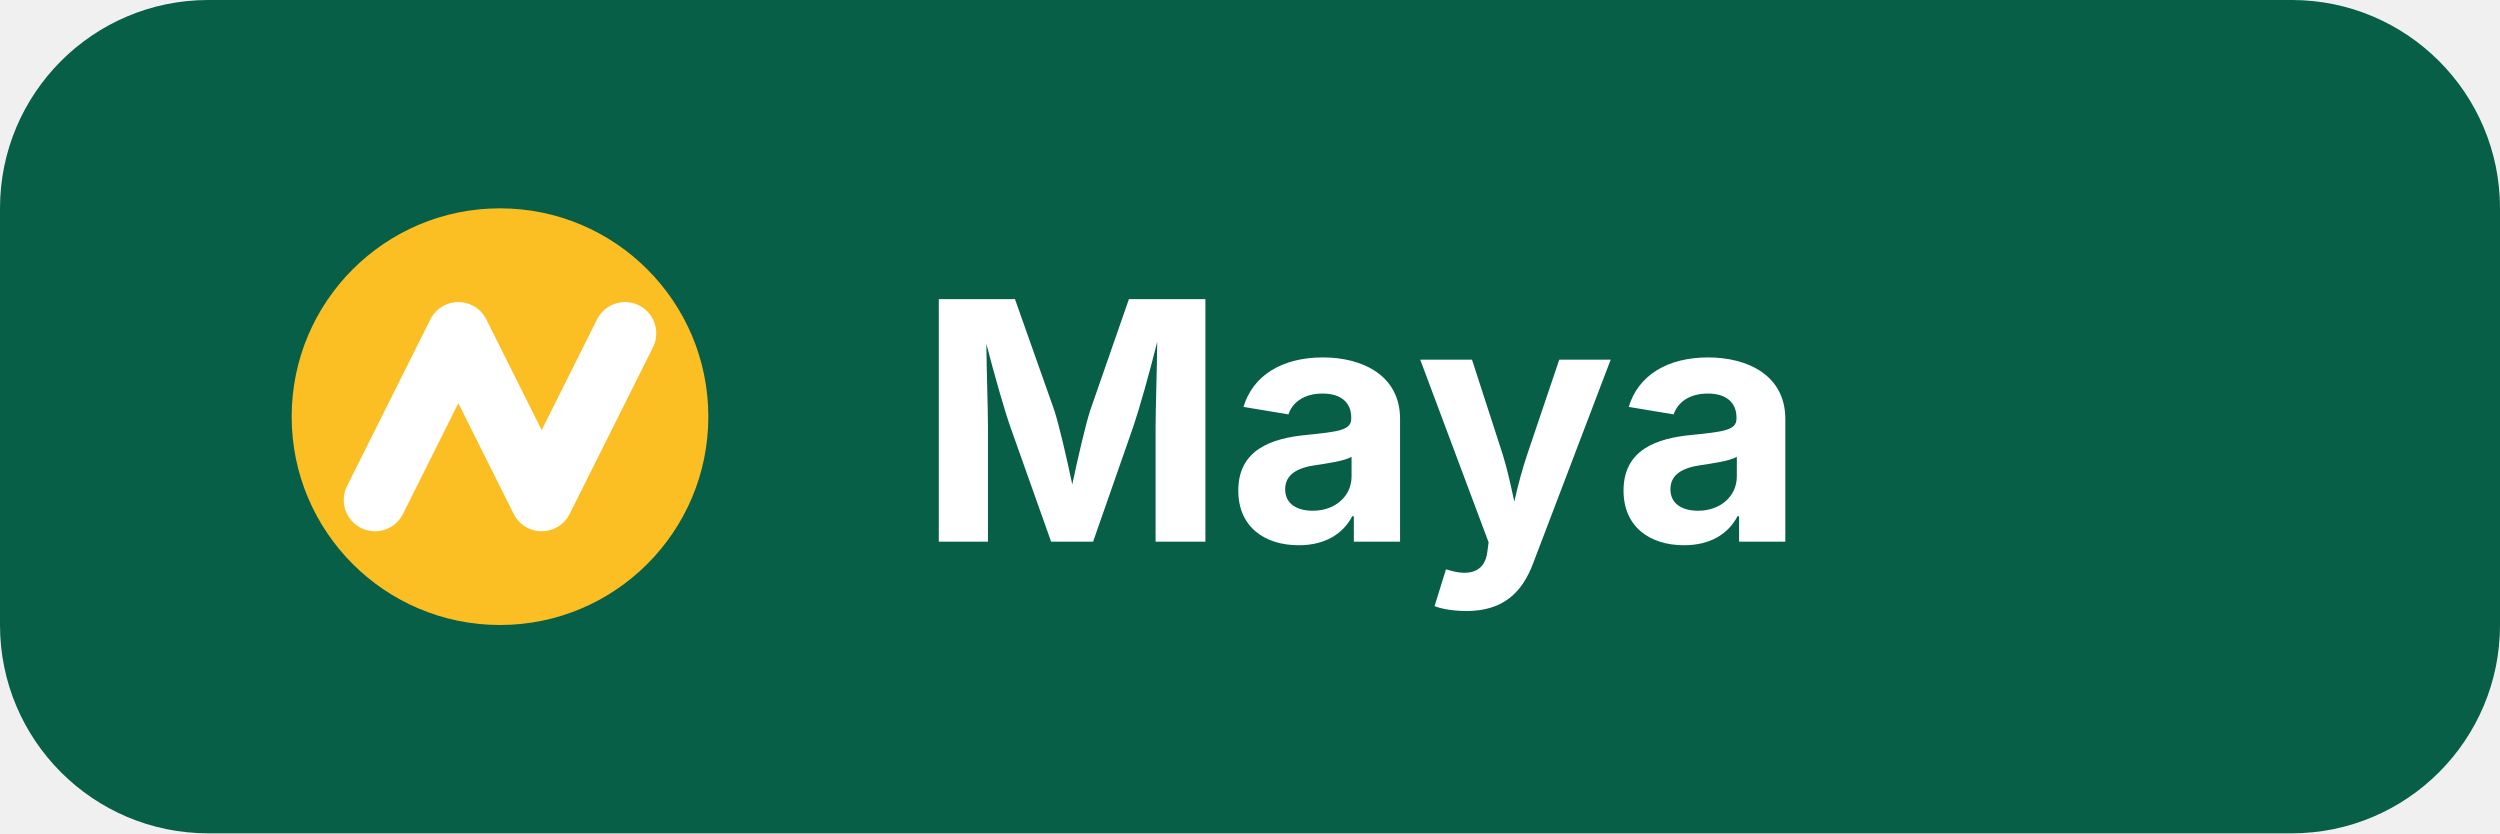
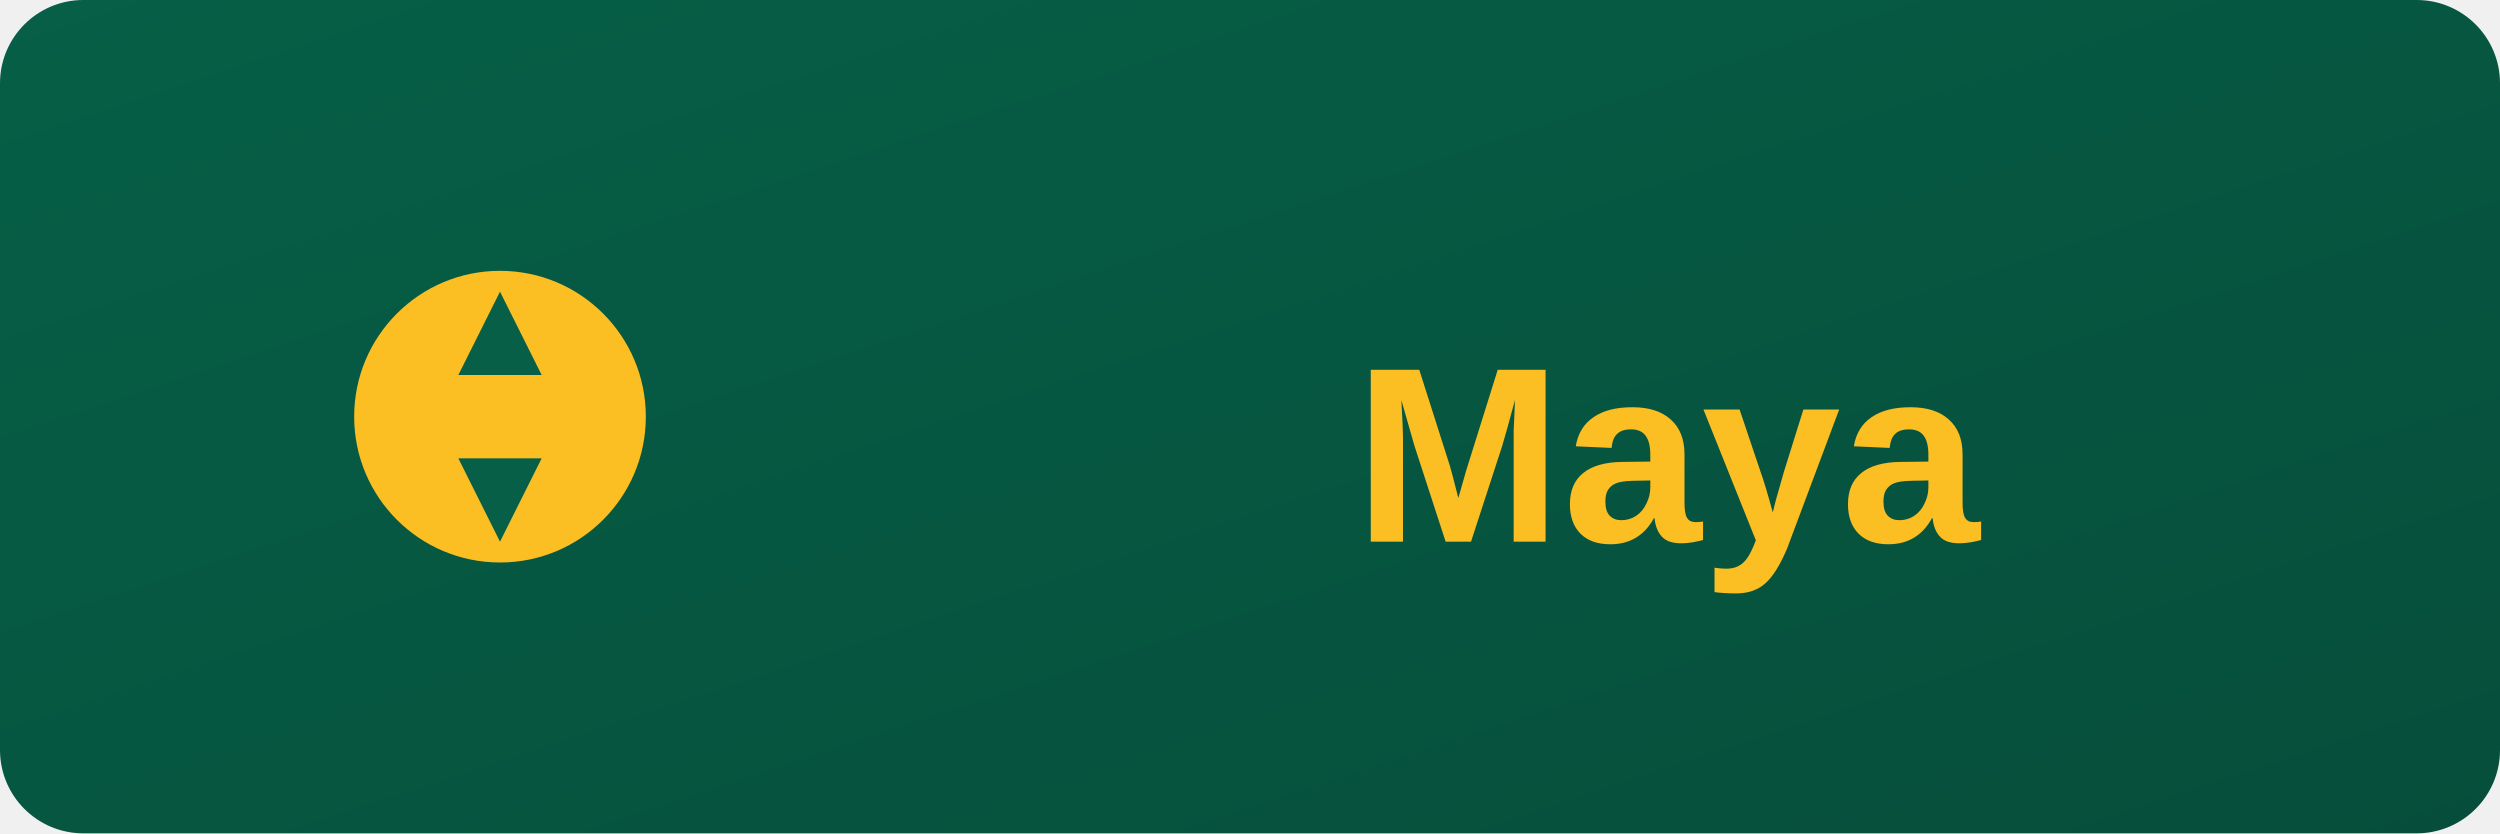
<svg xmlns="http://www.w3.org/2000/svg" viewBox="0 0 120 40">
-   <rect width="120" height="40" rx="10" fill="#065F46" />
-   <circle cx="24" cy="20" r="10" fill="#FBBF24" />
-   <path d="M18 24l4-8 4 8 4-8" stroke="#ffffff" stroke-width="3" fill="none" stroke-linecap="round" stroke-linejoin="round" />
-   <text x="44" y="26" font-family="Inter, Arial, sans-serif" font-size="16" font-weight="700" fill="#ffffff">Maya</text>
+   <defs>
+     <linearGradient id="mayaGrad" x1="0%" y1="0%" x2="100%" y2="100%">
+       <stop offset="0%" style="stop-color:#065F46;stop-opacity:1" />
+       <stop offset="100%" style="stop-color:#064E3B;stop-opacity:1" />
+     </linearGradient>
+   </defs>
+   <rect width="120" height="40" rx="4" fill="url(#mayaGrad)" />
+   <circle cx="24" cy="20" r="7" fill="#FBBF24" />
+   <path d="M24 14 L26 18 L22 18 Z M24 26 L26 22 L22 22 Z" fill="#065F46" />
+   <text x="65" y="26" font-family="Arial, sans-serif" font-weight="800" font-size="12" fill="#FBBF24" text-anchor="start">Maya</text>
</svg>
